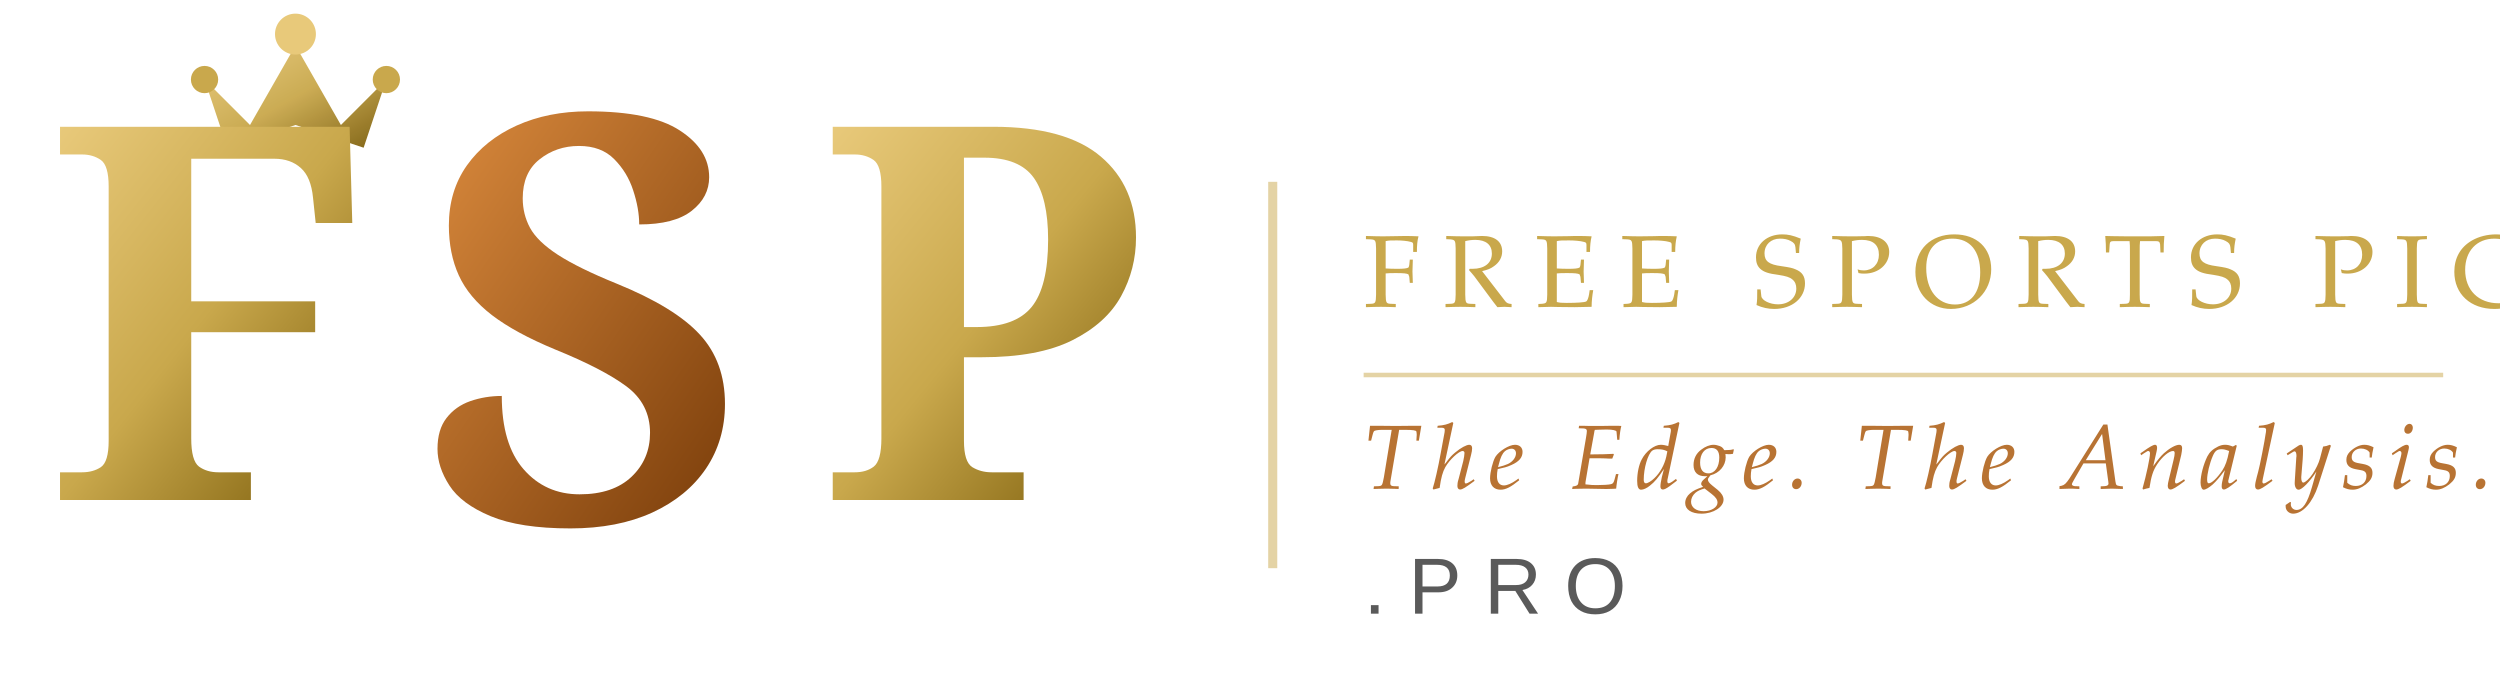
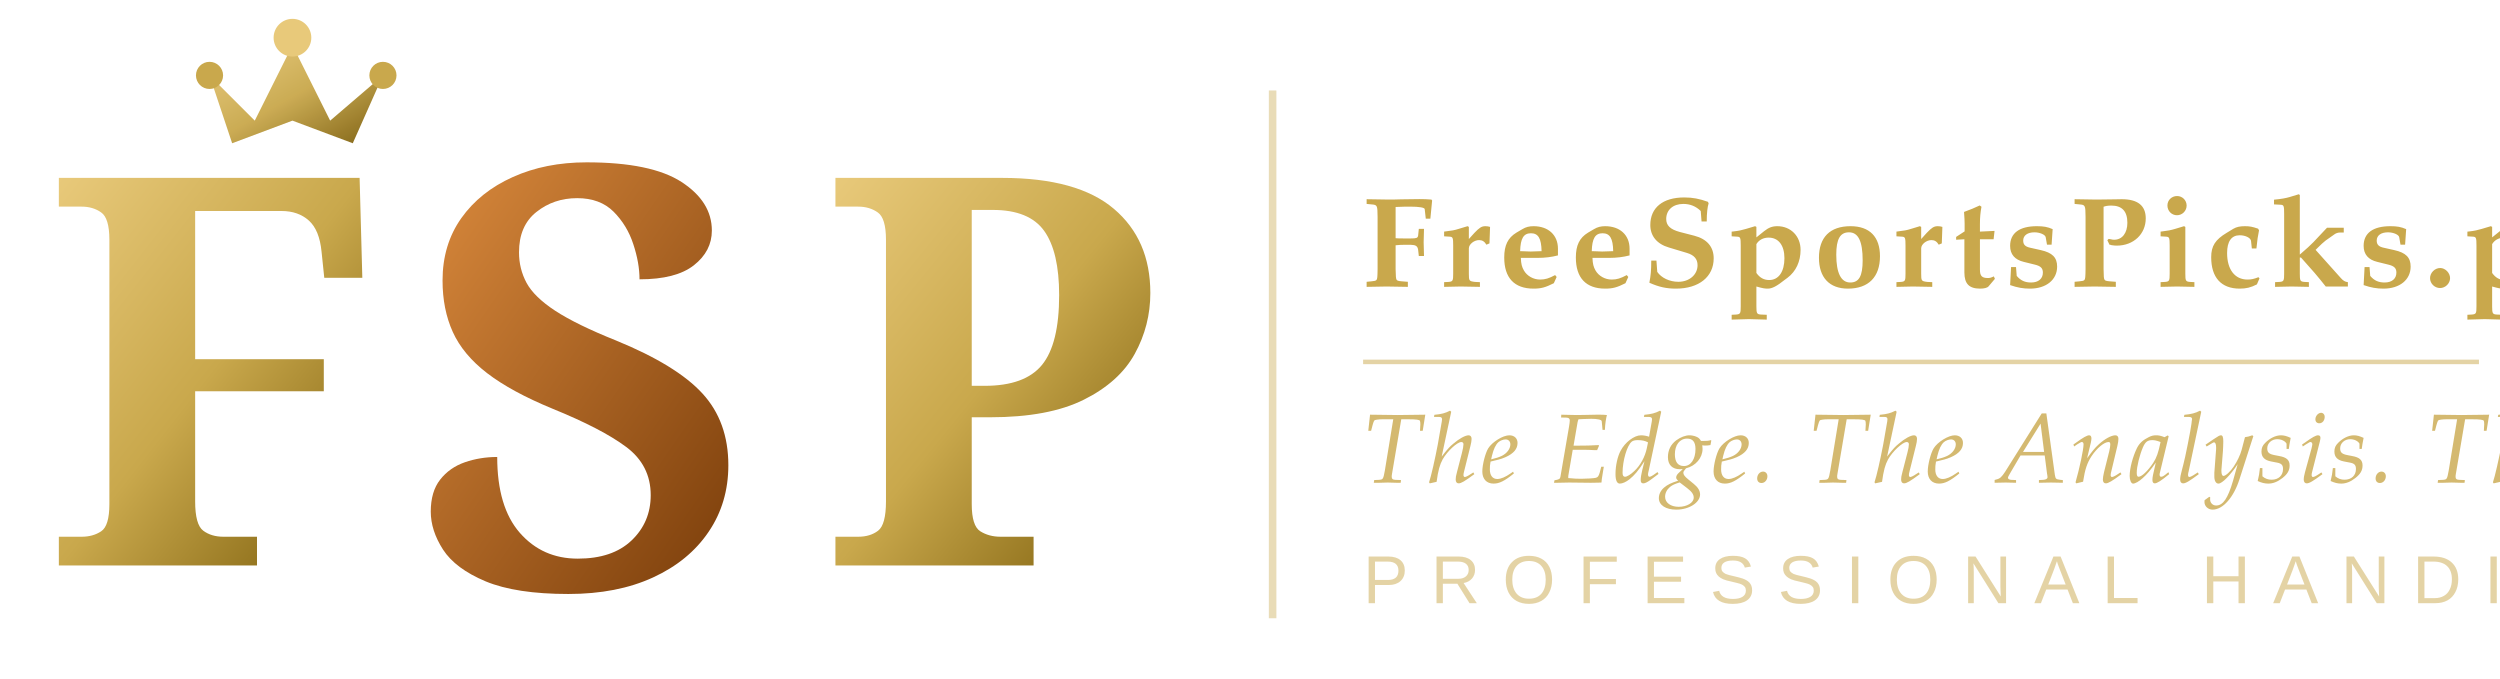
- <svg xmlns="http://www.w3.org/2000/svg" width="220" height="60" viewBox="0 0 220 60">
+ <svg xmlns="http://www.w3.org/2000/svg" width="280" height="76" viewBox="0 0 330 90">
  <defs>
    <linearGradient id="flg1" x1="0%" y1="0%" x2="100%" y2="100%">
      <stop offset="0%" stop-color="#E8C97A" />
      <stop offset="50%" stop-color="#C9A84C" />
      <stop offset="100%" stop-color="#7A5C0A" />
    </linearGradient>
    <linearGradient id="flg2" x1="0%" y1="0%" x2="100%" y2="100%">
      <stop offset="0%" stop-color="#DA8A3D" />
      <stop offset="100%" stop-color="#7A3D0A" />
    </linearGradient>
  </defs>
-   <polygon points="26,4 22,11 18,7 20,13 26,11 32,13 34,7 30,11" fill="url(#flg1)" opacity="0.95" />
-   <circle cx="26" cy="3" r="1.8" fill="#E8C97A" />
-   <circle cx="18" cy="7" r="1.2" fill="#C9A84C" />
-   <circle cx="34" cy="7" r="1.2" fill="#C9A84C" />
-   <text x="4" y="44" font-family="Georgia,serif" font-size="46" font-weight="700" fill="url(#flg1)">F</text>
-   <text x="37" y="46" font-family="Georgia,serif" font-size="50" font-weight="700" fill="url(#flg2)">S</text>
-   <text x="72" y="44" font-family="Georgia,serif" font-size="46" font-weight="700" fill="url(#flg1)">P</text>
-   <line x1="112" y1="16" x2="112" y2="50" stroke="#C9A84C" stroke-width="0.8" opacity="0.5" />
-   <text x="120" y="27" font-family="Palatino Linotype,Palatino,Georgia,serif" font-size="9" font-weight="400" fill="#C9A84C" letter-spacing="2">FREE SPORTS PICKS</text>
-   <line x1="120" y1="33" x2="215" y2="33" stroke="#C9A84C" stroke-width="0.4" opacity="0.5" />
-   <text x="120" y="43" font-family="Palatino Linotype,Palatino,Georgia,serif" font-size="8" font-style="italic" fill="#B87333" letter-spacing="1">The Edge. The Analysis. The Win.</text>
-   <text x="120" y="54" font-family="Arial,sans-serif" font-size="7" fill="#5A5A5A" letter-spacing="2">.PRO</text>
+   <polygon points="38,6 33,16 27,10 30,19 38,16 46,19 50,10 43,16" fill="url(#flg1)" opacity="0.95" />
+   <circle cx="38" cy="5" r="2.5" fill="#E8C97A" />
+   <circle cx="27" cy="10" r="1.8" fill="#C9A84C" />
+   <circle cx="50" cy="10" r="1.8" fill="#C9A84C" />
+   <text x="5" y="75" font-family="Georgia,serif" font-size="72" font-weight="700" fill="url(#flg1)">F</text>
+   <text x="54" y="78" font-family="Georgia,serif" font-size="78" font-weight="700" fill="url(#flg2)">S</text>
+   <text x="108" y="75" font-family="Georgia,serif" font-size="72" font-weight="700" fill="url(#flg1)">P</text>
+   <line x1="168" y1="12" x2="168" y2="82" stroke="#C9A84C" stroke-width="1" opacity="0.4" />
+   <text x="180" y="38" font-family="Palatino Linotype,Palatino,Georgia,serif" font-size="17" font-weight="700" fill="#C9A84C" letter-spacing="1">FreeSportsPicks.pro</text>
+   <line x1="180" y1="48" x2="328" y2="48" stroke="#C9A84C" stroke-width="0.6" opacity="0.5" />
+   <text x="180" y="64" font-family="Palatino Linotype,Palatino,Georgia,serif" font-size="13" font-style="italic" fill="#C9A84C" opacity="0.8" letter-spacing="0.5">The Edge. The Analysis. The Win.</text>
+   <text x="180" y="80" font-family="Arial,sans-serif" font-size="9" fill="#C9A84C" opacity="0.5" letter-spacing="3">PROFESSIONAL HANDICAPPING</text>
</svg>
